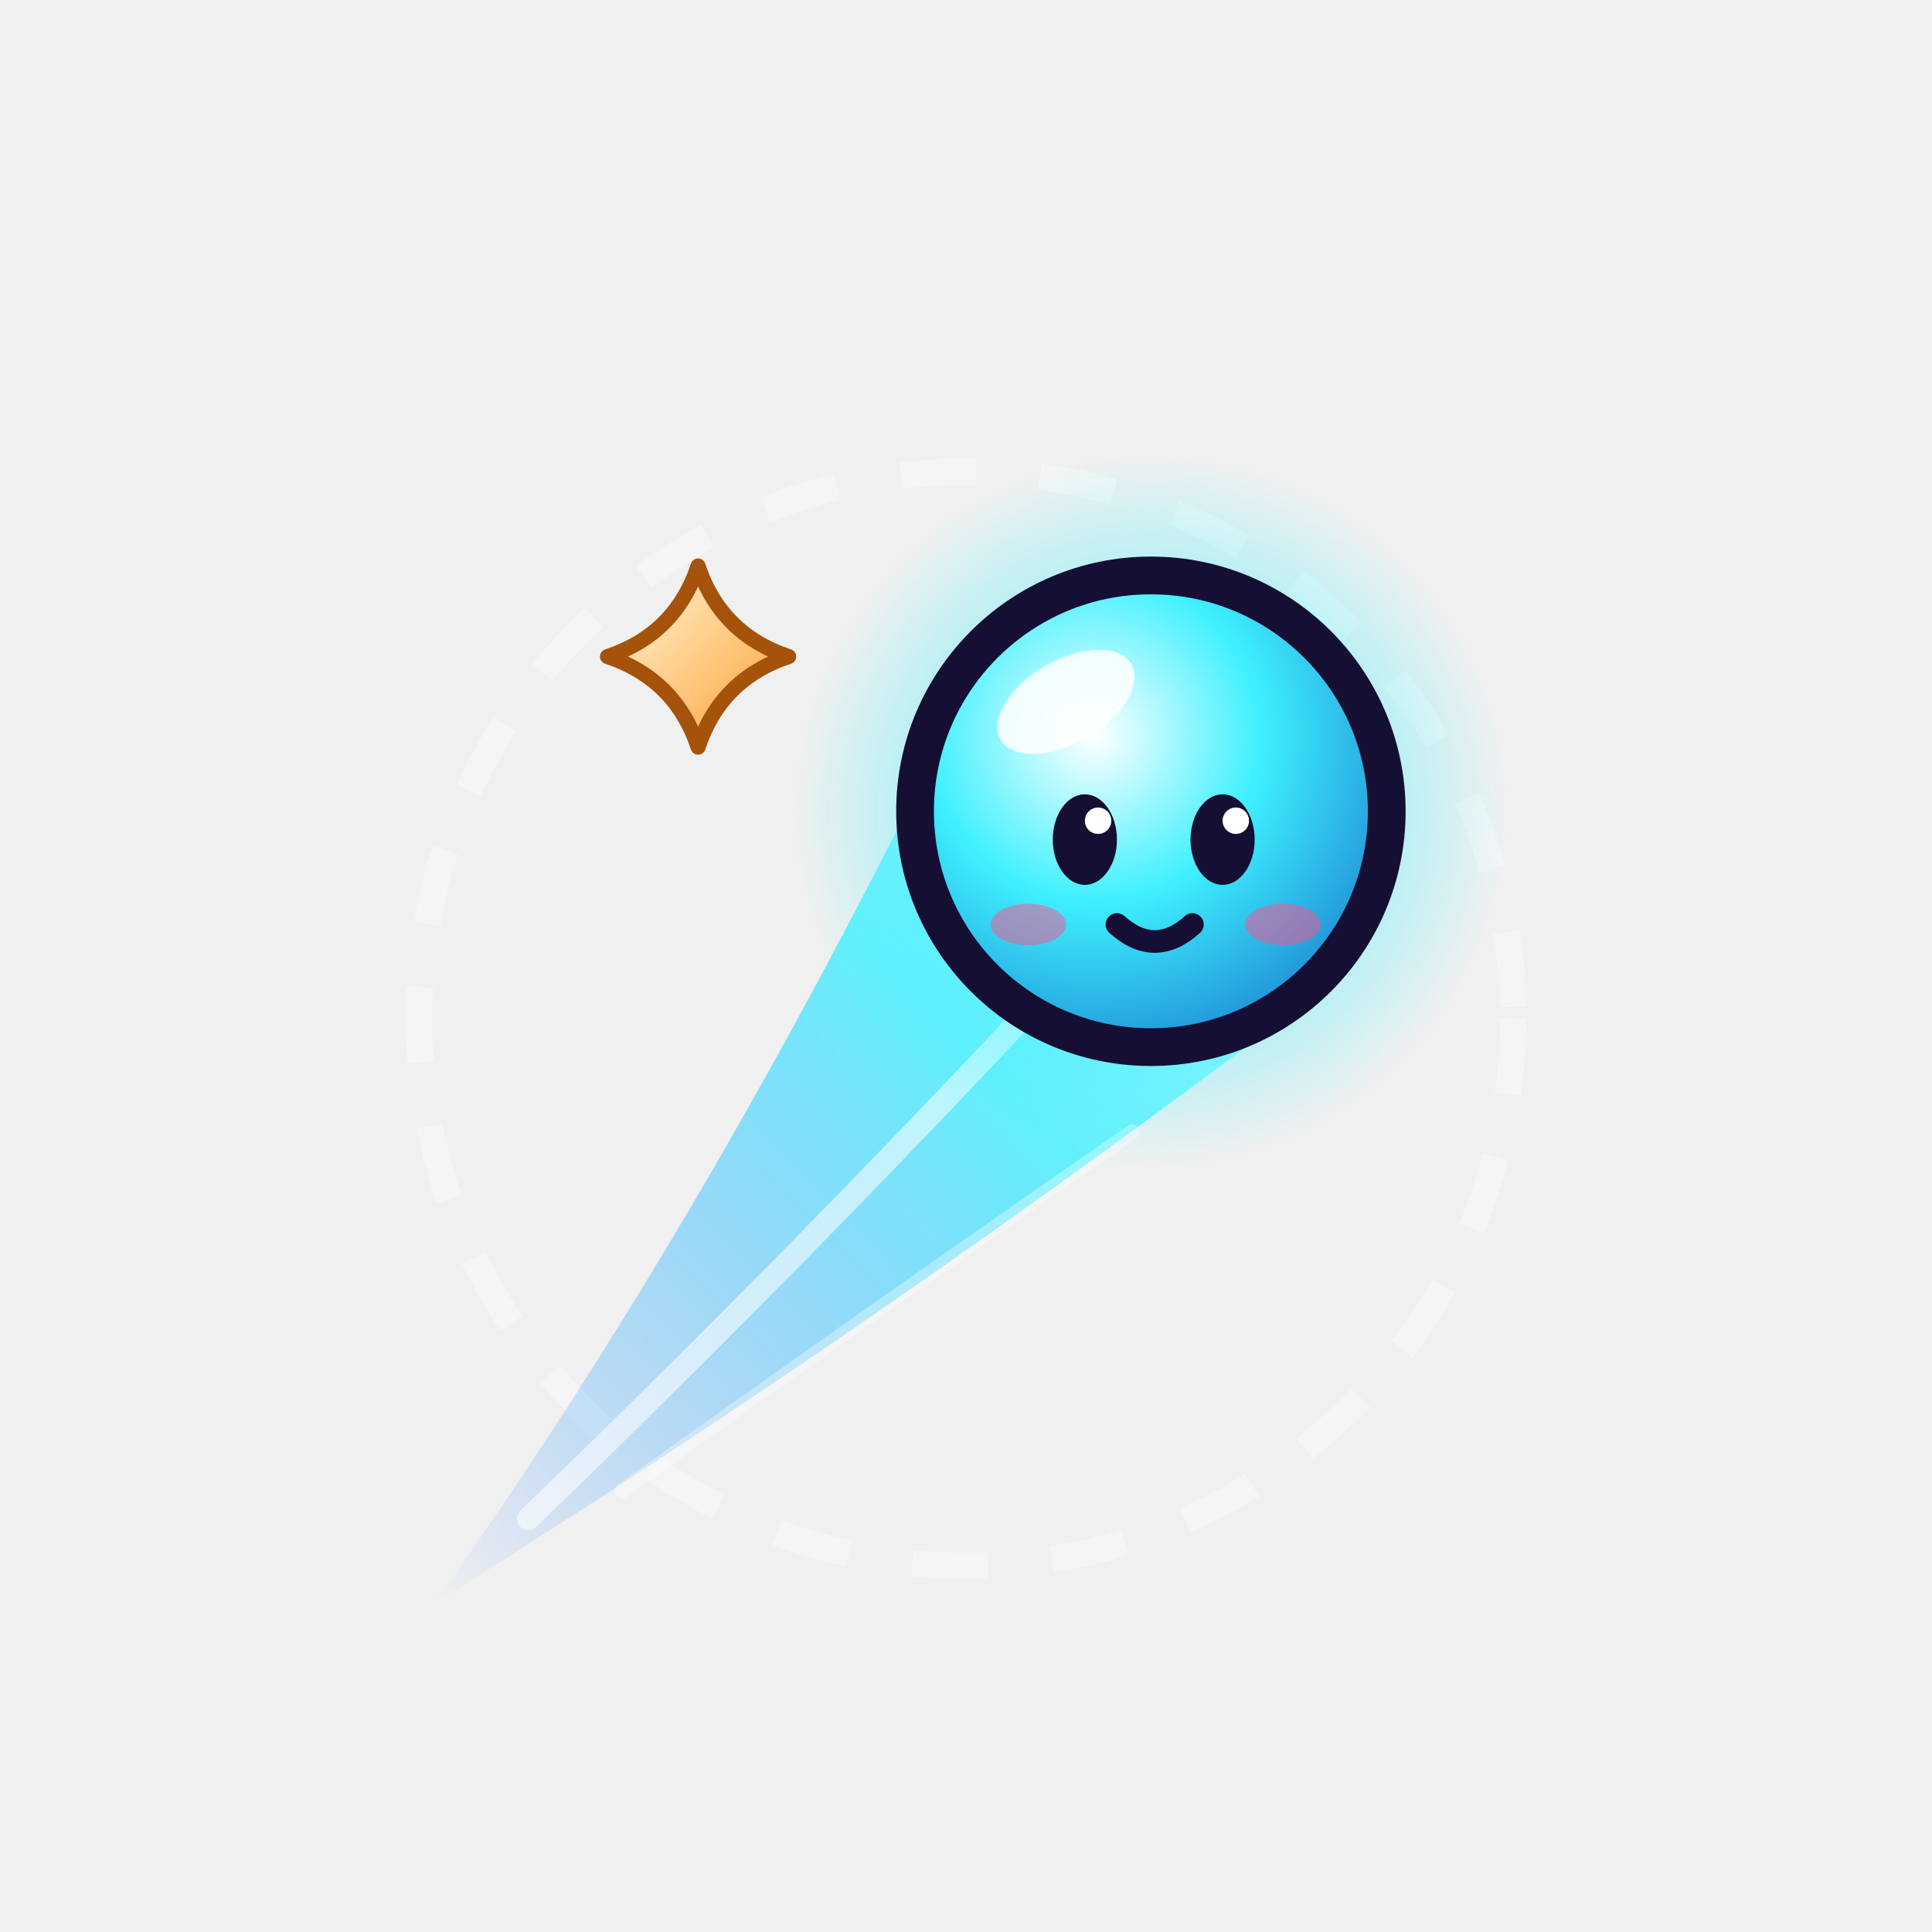
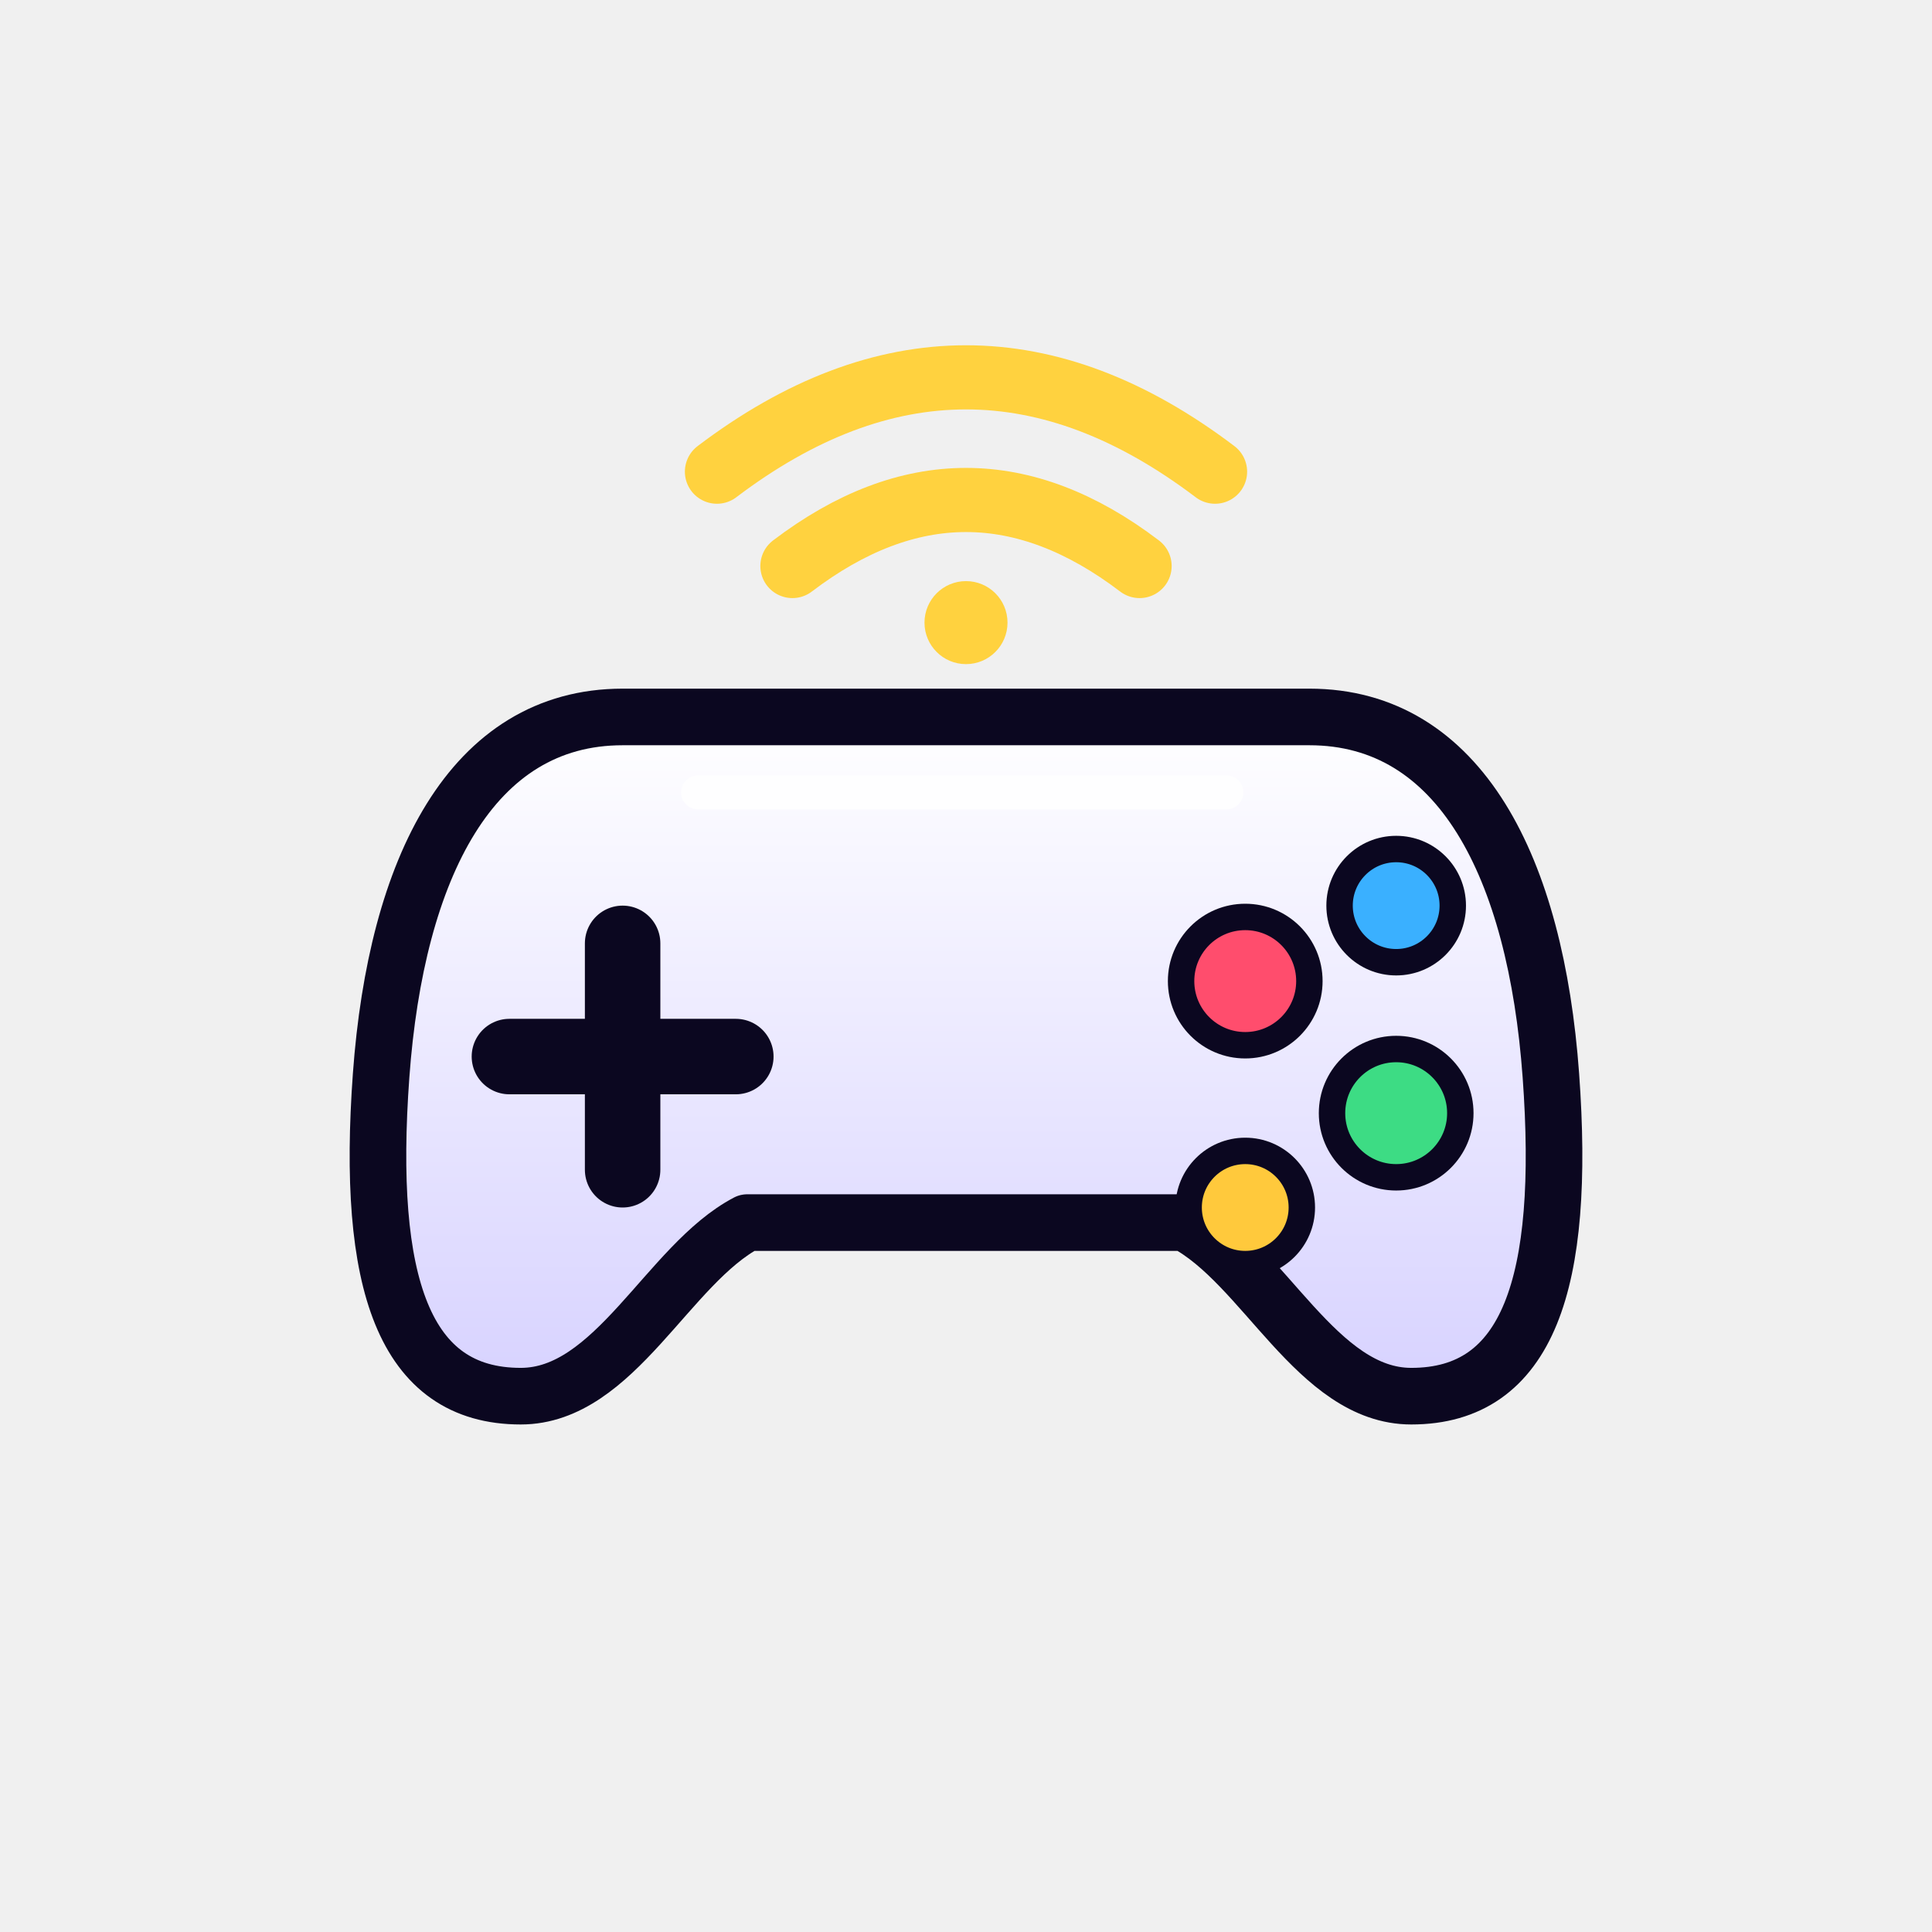
<svg xmlns="http://www.w3.org/2000/svg" viewBox="0 0 1024 1024">
  <defs>
-     <linearGradient id="tr" x1="0" y1="1" x2="1" y2="0">
-       <stop offset="0" stop-color="#2a7bff" stop-opacity="0" />
-       <stop offset=".6" stop-color="#3ff0ff" stop-opacity=".8" />
-       <stop offset="1" stop-color="#e6fdff" />
-     </linearGradient>
-     <radialGradient id="cg" cx="38%" cy="34%" r="70%">
+     <linearGradient id="pad" x1="0" y1="0" x2="0" y2="1">
      <stop offset="0" stop-color="#ffffff" />
-       <stop offset=".5" stop-color="#3ff0ff" />
-       <stop offset="1" stop-color="#1f8fd6" />
-     </radialGradient>
-     <radialGradient id="gl" cx="50%" cy="50%" r="50%">
-       <stop offset=".4" stop-color="#3ff0ff" stop-opacity=".6" />
-       <stop offset="1" stop-color="#3ff0ff" stop-opacity="0" />
-     </radialGradient>
-     <linearGradient id="sf" x1="0" y1="0" x2="1" y2="1">
-       <stop offset="0" stop-color="#fffbe0" />
-       <stop offset="1" stop-color="#ff9d2e" />
+       <stop offset="1" stop-color="#d7d2ff" />
    </linearGradient>
  </defs>
-   <ellipse cx="512" cy="540" rx="290" ry="290" fill="none" stroke="#fff" stroke-width="14" stroke-dasharray="40 34" opacity=".35" />
-   <path d="M230 850 Q380 640 515 360 L700 525 Q470 700 230 850 Z" fill="url(#tr)" />
-   <path d="M280 805 Q430 660 560 520" fill="none" stroke="#fff" stroke-width="12" stroke-linecap="round" opacity=".55" />
-   <path d="M330 790 Q470 690 600 600" fill="none" stroke="#fff" stroke-width="8" stroke-linecap="round" opacity=".35" />
-   <circle cx="610" cy="430" r="190" fill="url(#gl)" />
-   <circle cx="610" cy="430" r="125" fill="url(#cg)" stroke="#140f33" stroke-width="20" />
-   <ellipse cx="565" cy="372" rx="40" ry="22" fill="#fff" opacity=".85" transform="rotate(-30 565 372)" />
-   <ellipse cx="575" cy="445" rx="17" ry="24" fill="#140f33" />
-   <ellipse cx="648" cy="445" rx="17" ry="24" fill="#140f33" />
-   <circle cx="582" cy="435" r="7" fill="#fff" />
-   <circle cx="655" cy="435" r="7" fill="#fff" />
-   <path d="M592 490q20 18 40 0" fill="none" stroke="#140f33" stroke-width="12" stroke-linecap="round" />
-   <ellipse cx="545" cy="490" rx="20" ry="11" fill="#ff4f8b" opacity=".5" />
-   <ellipse cx="680" cy="490" rx="20" ry="11" fill="#ff4f8b" opacity=".5" />
-   <path d="M370 300Q382 336 418 348Q382 360 370 396Q358 360 322 348Q358 336 370 300Z" fill="url(#sf)" stroke="#a5520b" stroke-width="8" stroke-linejoin="round" />
+   <path d="M330 380h364c80 0 120 80 128 190s-12 170-74 170c-50 0-78-70-120-92H396c-42 22-70 92-120 92-62 0-82-60-74-170s48-190 128-190z" fill="url(#pad)" stroke="#0b0720" stroke-width="30" stroke-linejoin="round" />
+   <path d="M330 500v120M270 560h120" stroke="#0b0720" stroke-width="40" stroke-linecap="round" />
+   <circle cx="660" cy="520" r="34" fill="#ff4d6d" stroke="#0b0720" stroke-width="14" />
+   <circle cx="740" cy="590" r="34" fill="#3ddc84" stroke="#0b0720" stroke-width="14" />
+   <circle cx="660" cy="640" r="30" fill="#ffc93c" stroke="#0b0720" stroke-width="14" />
+   <circle cx="740" cy="480" r="30" fill="#3ab0ff" stroke="#0b0720" stroke-width="14" />
+   <path d="M370 420h280" stroke="#fff" stroke-width="18" stroke-linecap="round" opacity=".8" />
+   <path d="M420 300q92-70 184 0M380 250q132-100 264 0" fill="none" stroke="#ffd23f" stroke-width="34" stroke-linecap="round" />
+   <circle cx="512" cy="330" r="22" fill="#ffd23f" />
</svg>
